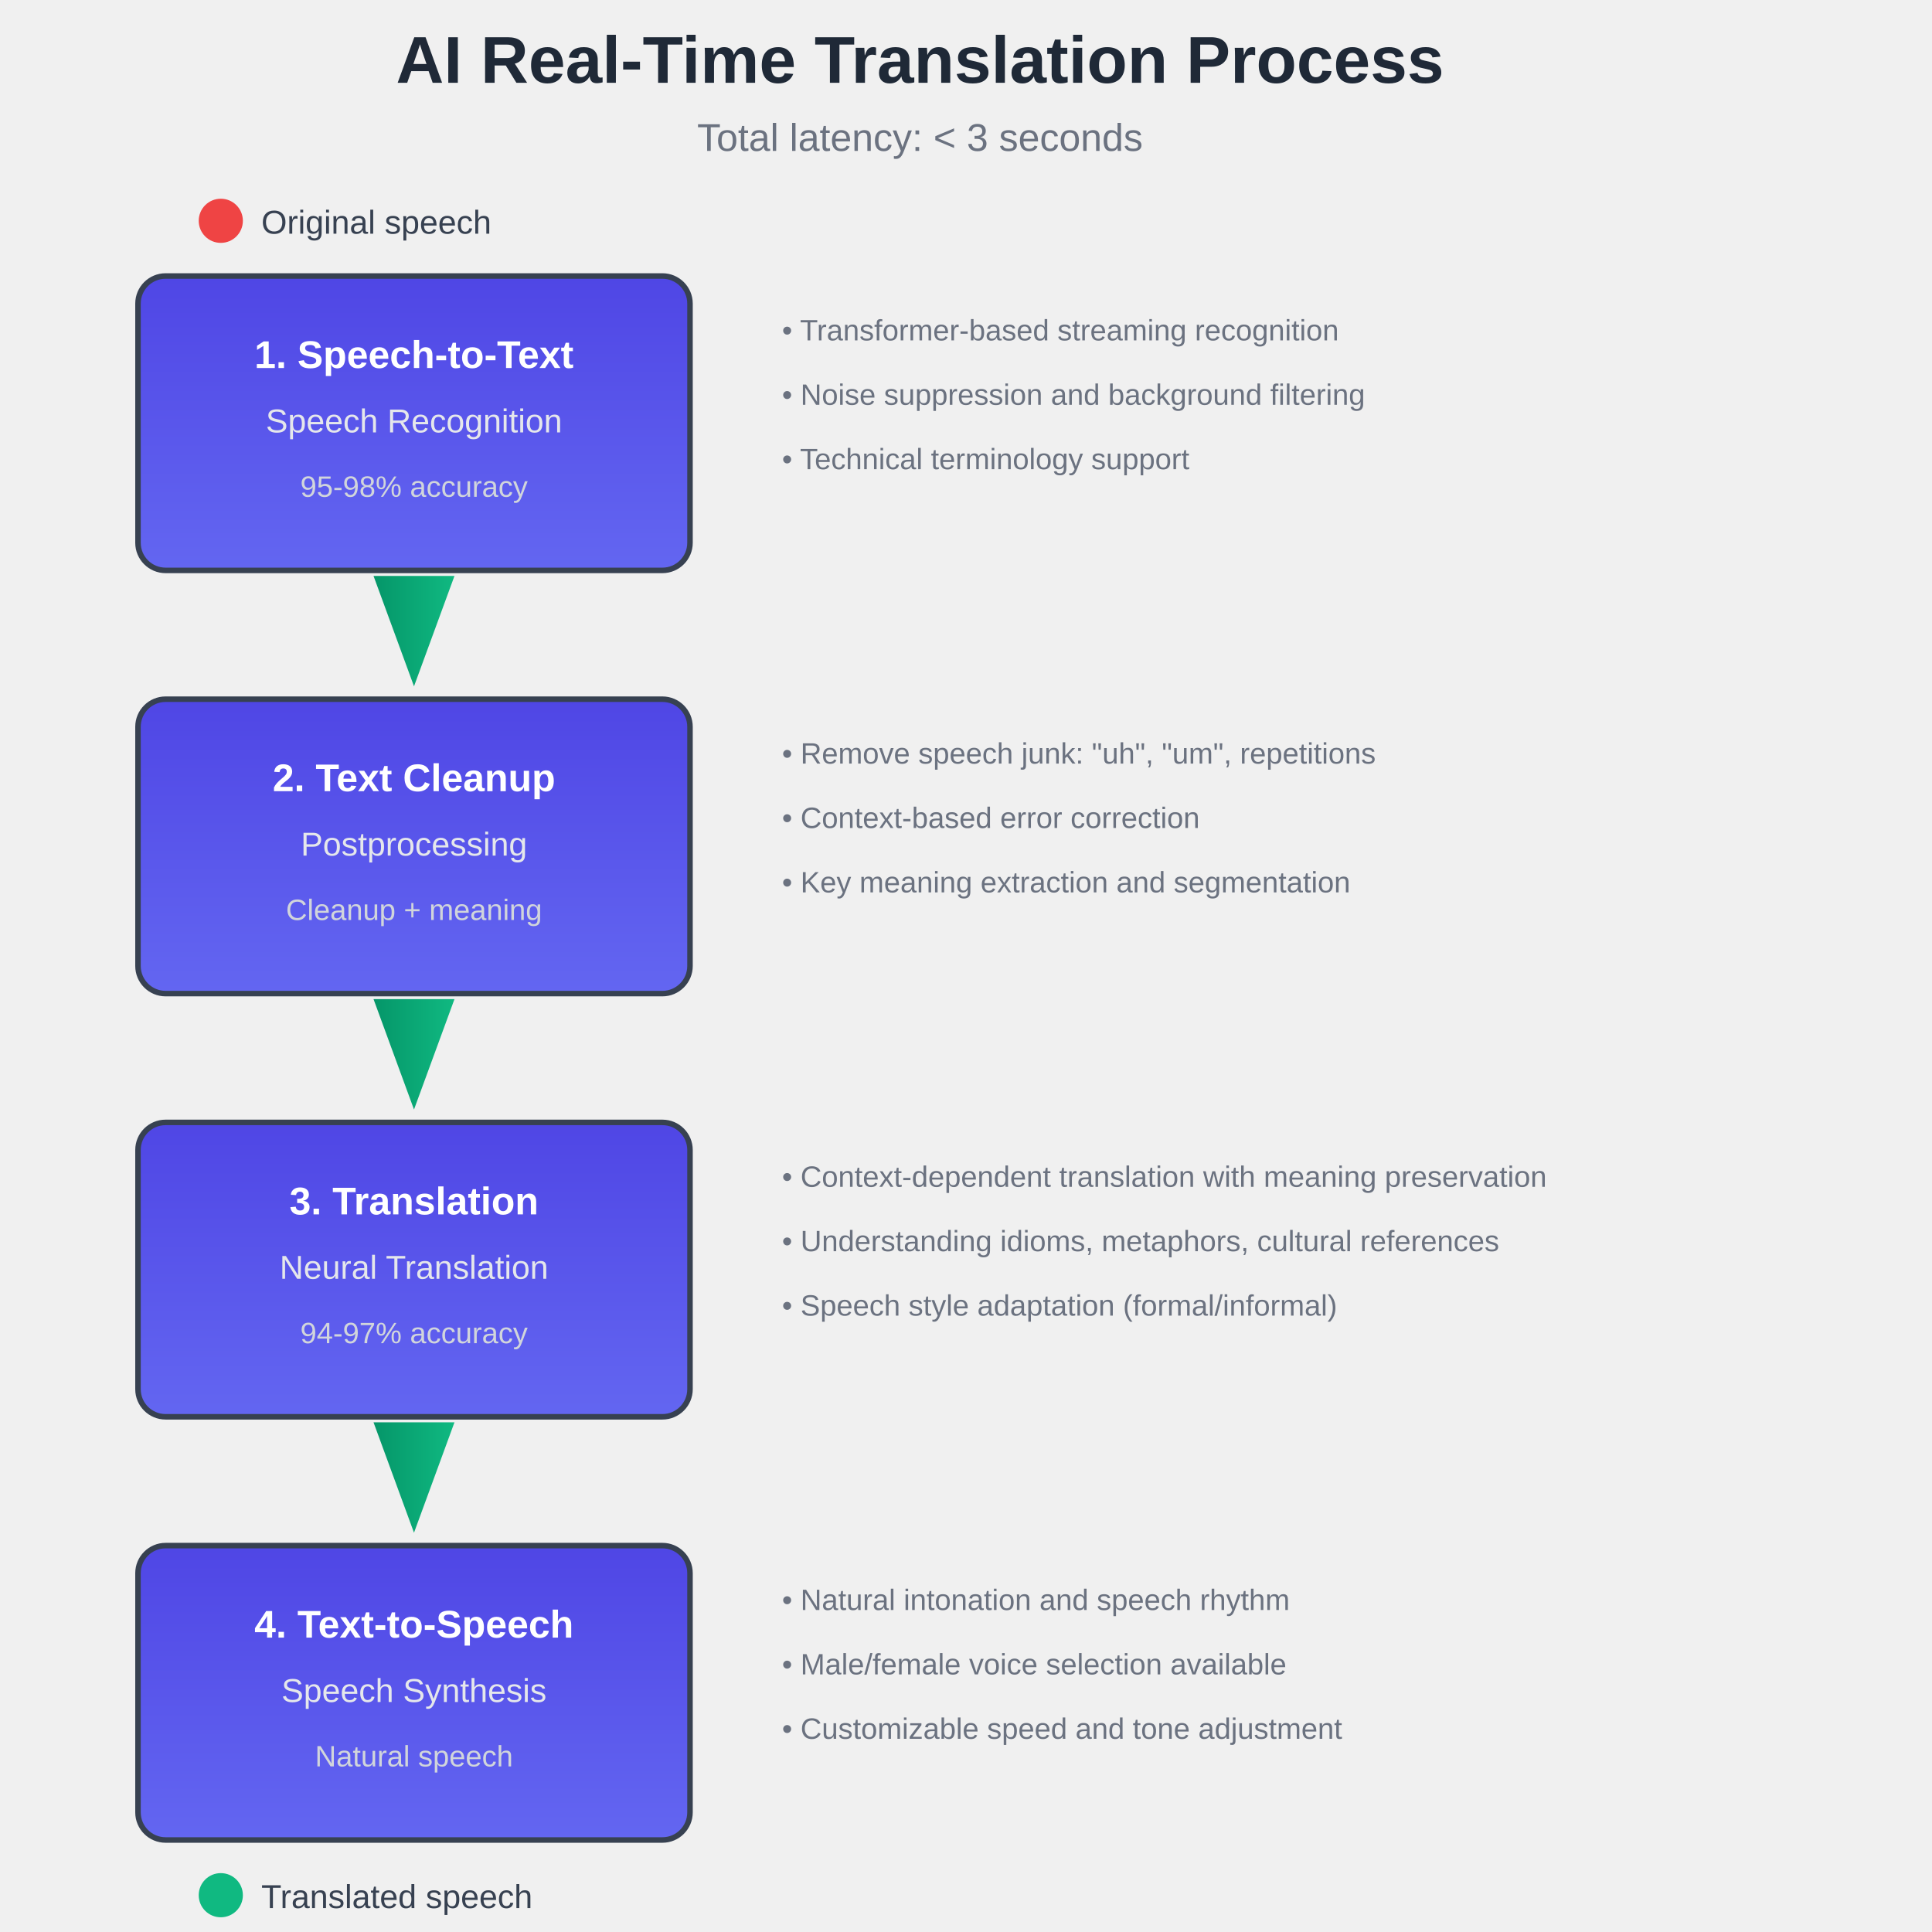
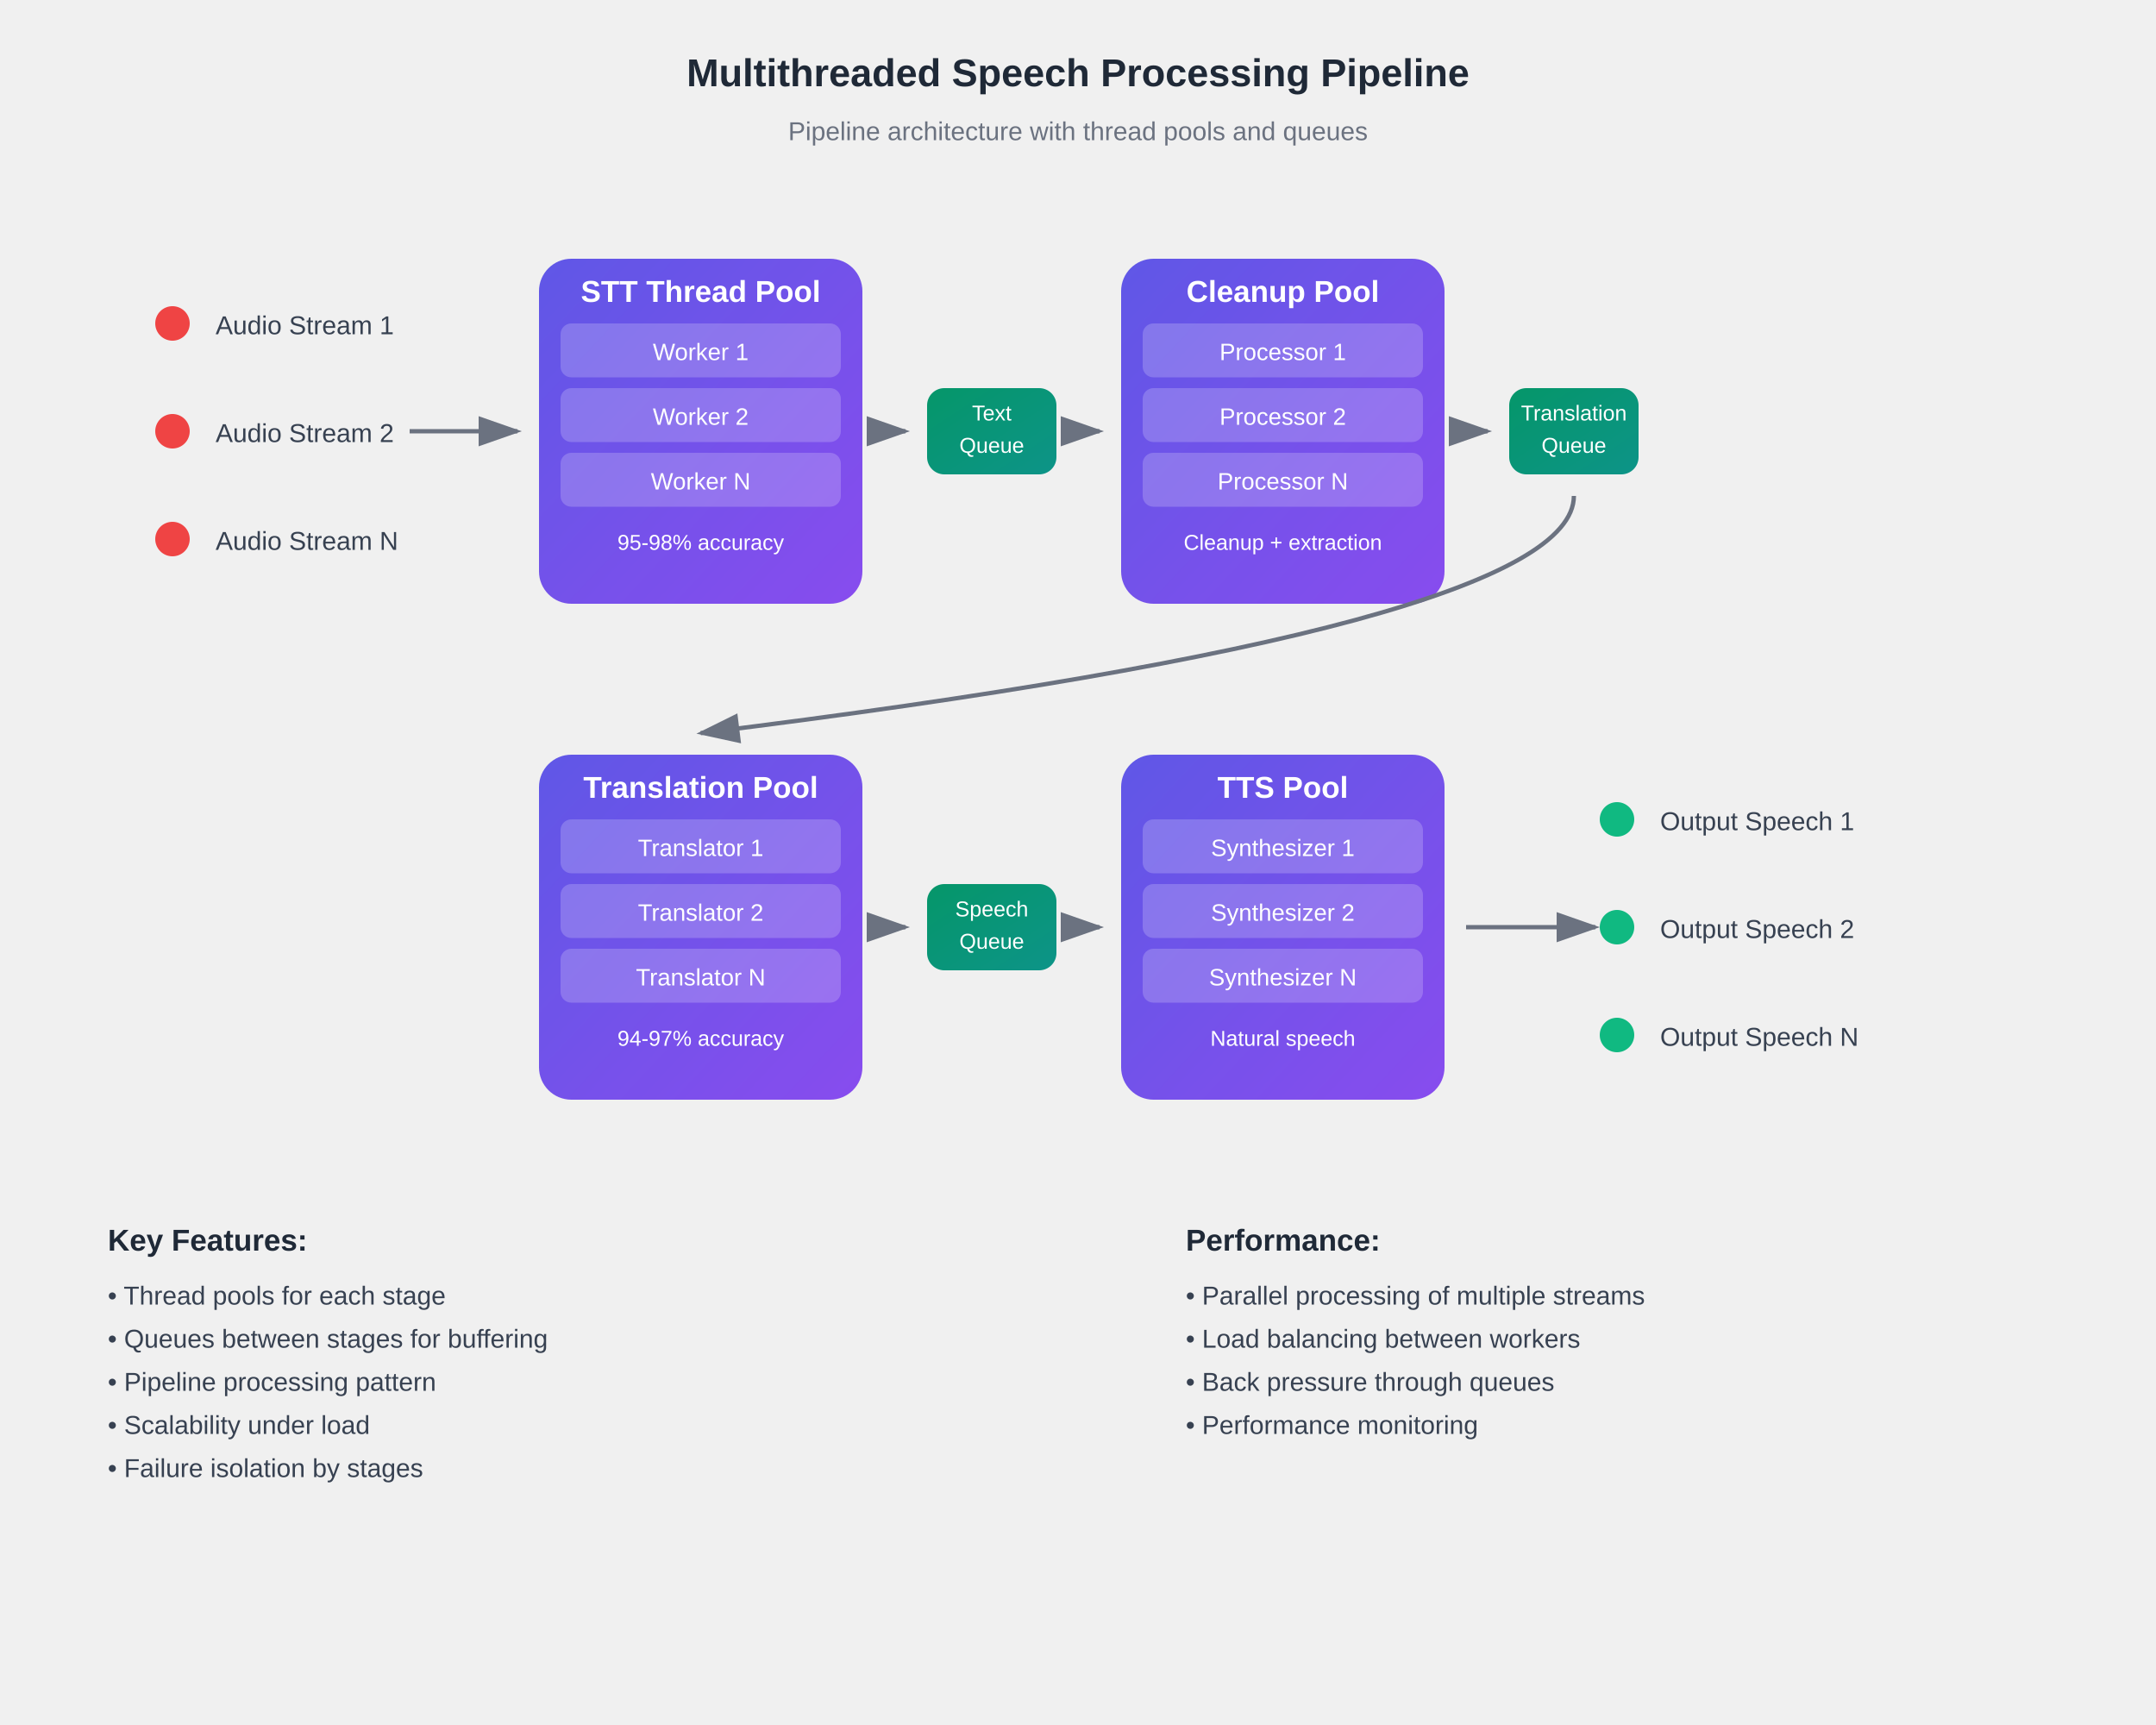
- <svg xmlns="http://www.w3.org/2000/svg" viewBox="0 0 1050 1050">
+ <svg xmlns="http://www.w3.org/2000/svg" viewBox="0 0 1000 800">
  <defs>
-     <linearGradient id="stepGradient" x1="0%" y1="0%" x2="0%" y2="100%">
-       <stop offset="0%" style="stop-color:#4f46e5;stop-opacity:1" />
-       <stop offset="100%" style="stop-color:#6366f1;stop-opacity:1" />
+     <linearGradient id="threadGrad" x1="0%" y1="0%" x2="100%" y2="100%">
+       <stop offset="0%" style="stop-color:#4F46E5;stop-opacity:1" />
+       <stop offset="100%" style="stop-color:#7C3AED;stop-opacity:1" />
    </linearGradient>
-     <linearGradient id="arrowGradient" x1="0%" y1="0%" x2="0%" y2="100%">
-       <stop offset="0%" style="stop-color:#10b981;stop-opacity:1" />
-       <stop offset="100%" style="stop-color:#059669;stop-opacity:1" />
+     <linearGradient id="queueGrad" x1="0%" y1="0%" x2="100%" y2="100%">
+       <stop offset="0%" style="stop-color:#059669;stop-opacity:1" />
+       <stop offset="100%" style="stop-color:#0D9488;stop-opacity:1" />
    </linearGradient>
-     <marker id="arrowhead" markerWidth="15" markerHeight="11" refX="13" refY="5.5" orient="auto">
-       <polygon points="0 0, 15 5.5, 0 11" fill="url(#arrowGradient)" />
+   </defs>
+   <g>
+     <circle cx="80" cy="150" r="8" fill="#EF4444" />
+     <circle cx="80" cy="200" r="8" fill="#EF4444" />
+     <circle cx="80" cy="250" r="8" fill="#EF4444" />
+     <text x="100" y="155" font-family="Arial" font-size="12" fill="#374151">Audio Stream 1</text>
+     <text x="100" y="205" font-family="Arial" font-size="12" fill="#374151">Audio Stream 2</text>
+     <text x="100" y="255" font-family="Arial" font-size="12" fill="#374151">Audio Stream N</text>
+   </g>
+   <rect x="250" y="120" width="150" height="160" rx="15" fill="url(#threadGrad)" opacity="0.9" />
+   <text x="325" y="140" font-family="Arial" font-size="14" font-weight="bold" fill="white" text-anchor="middle">STT Thread Pool</text>
+   <rect x="260" y="150" width="130" height="25" rx="5" fill="rgba(255,255,255,0.2)" />
+   <text x="325" y="167" font-family="Arial" font-size="11" fill="white" text-anchor="middle">Worker 1</text>
+   <rect x="260" y="180" width="130" height="25" rx="5" fill="rgba(255,255,255,0.2)" />
+   <text x="325" y="197" font-family="Arial" font-size="11" fill="white" text-anchor="middle">Worker 2</text>
+   <rect x="260" y="210" width="130" height="25" rx="5" fill="rgba(255,255,255,0.2)" />
+   <text x="325" y="227" font-family="Arial" font-size="11" fill="white" text-anchor="middle">Worker N</text>
+   <text x="325" y="255" font-family="Arial" font-size="10" fill="white" text-anchor="middle">95-98% accuracy</text>
+   <rect x="430" y="180" width="60" height="40" rx="8" fill="url(#queueGrad)" />
+   <text x="460" y="195" font-family="Arial" font-size="10" fill="white" text-anchor="middle">Text</text>
+   <text x="460" y="210" font-family="Arial" font-size="10" fill="white" text-anchor="middle">Queue</text>
+   <rect x="520" y="120" width="150" height="160" rx="15" fill="url(#threadGrad)" opacity="0.9" />
+   <text x="595" y="140" font-family="Arial" font-size="14" font-weight="bold" fill="white" text-anchor="middle">Cleanup Pool</text>
+   <rect x="530" y="150" width="130" height="25" rx="5" fill="rgba(255,255,255,0.2)" />
+   <text x="595" y="167" font-family="Arial" font-size="11" fill="white" text-anchor="middle">Processor 1</text>
+   <rect x="530" y="180" width="130" height="25" rx="5" fill="rgba(255,255,255,0.2)" />
+   <text x="595" y="197" font-family="Arial" font-size="11" fill="white" text-anchor="middle">Processor 2</text>
+   <rect x="530" y="210" width="130" height="25" rx="5" fill="rgba(255,255,255,0.2)" />
+   <text x="595" y="227" font-family="Arial" font-size="11" fill="white" text-anchor="middle">Processor N</text>
+   <text x="595" y="255" font-family="Arial" font-size="10" fill="white" text-anchor="middle">Cleanup + extraction</text>
+   <rect x="700" y="180" width="60" height="40" rx="8" fill="url(#queueGrad)" />
+   <text x="730" y="195" font-family="Arial" font-size="10" fill="white" text-anchor="middle">Translation</text>
+   <text x="730" y="210" font-family="Arial" font-size="10" fill="white" text-anchor="middle">Queue</text>
+   <rect x="250" y="350" width="150" height="160" rx="15" fill="url(#threadGrad)" opacity="0.9" />
+   <text x="325" y="370" font-family="Arial" font-size="14" font-weight="bold" fill="white" text-anchor="middle">Translation Pool</text>
+   <rect x="260" y="380" width="130" height="25" rx="5" fill="rgba(255,255,255,0.2)" />
+   <text x="325" y="397" font-family="Arial" font-size="11" fill="white" text-anchor="middle">Translator 1</text>
+   <rect x="260" y="410" width="130" height="25" rx="5" fill="rgba(255,255,255,0.2)" />
+   <text x="325" y="427" font-family="Arial" font-size="11" fill="white" text-anchor="middle">Translator 2</text>
+   <rect x="260" y="440" width="130" height="25" rx="5" fill="rgba(255,255,255,0.2)" />
+   <text x="325" y="457" font-family="Arial" font-size="11" fill="white" text-anchor="middle">Translator N</text>
+   <text x="325" y="485" font-family="Arial" font-size="10" fill="white" text-anchor="middle">94-97% accuracy</text>
+   <rect x="430" y="410" width="60" height="40" rx="8" fill="url(#queueGrad)" />
+   <text x="460" y="425" font-family="Arial" font-size="10" fill="white" text-anchor="middle">Speech</text>
+   <text x="460" y="440" font-family="Arial" font-size="10" fill="white" text-anchor="middle">Queue</text>
+   <rect x="520" y="350" width="150" height="160" rx="15" fill="url(#threadGrad)" opacity="0.9" />
+   <text x="595" y="370" font-family="Arial" font-size="14" font-weight="bold" fill="white" text-anchor="middle">TTS Pool</text>
+   <rect x="530" y="380" width="130" height="25" rx="5" fill="rgba(255,255,255,0.2)" />
+   <text x="595" y="397" font-family="Arial" font-size="11" fill="white" text-anchor="middle">Synthesizer 1</text>
+   <rect x="530" y="410" width="130" height="25" rx="5" fill="rgba(255,255,255,0.2)" />
+   <text x="595" y="427" font-family="Arial" font-size="11" fill="white" text-anchor="middle">Synthesizer 2</text>
+   <rect x="530" y="440" width="130" height="25" rx="5" fill="rgba(255,255,255,0.2)" />
+   <text x="595" y="457" font-family="Arial" font-size="11" fill="white" text-anchor="middle">Synthesizer N</text>
+   <text x="595" y="485" font-family="Arial" font-size="10" fill="white" text-anchor="middle">Natural speech</text>
+   <g>
+     <circle cx="750" cy="380" r="8" fill="#10B981" />
+     <circle cx="750" cy="430" r="8" fill="#10B981" />
+     <circle cx="750" cy="480" r="8" fill="#10B981" />
+     <text x="770" y="385" font-family="Arial" font-size="12" fill="#374151">Output Speech 1</text>
+     <text x="770" y="435" font-family="Arial" font-size="12" fill="#374151">Output Speech 2</text>
+     <text x="770" y="485" font-family="Arial" font-size="12" fill="#374151">Output Speech N</text>
+   </g>
+   <path d="M 190 200 L 240 200" stroke="#6B7280" stroke-width="2" fill="none" marker-end="url(#arrowhead)" />
+   <path d="M 410 200 L 420 200" stroke="#6B7280" stroke-width="2" fill="none" marker-end="url(#arrowhead)" />
+   <path d="M 500 200 L 510 200" stroke="#6B7280" stroke-width="2" fill="none" marker-end="url(#arrowhead)" />
+   <path d="M 680 200 L 690 200" stroke="#6B7280" stroke-width="2" fill="none" marker-end="url(#arrowhead)" />
+   <path d="M 730 230 Q 730 290 325 340" stroke="#6B7280" stroke-width="2" fill="none" marker-end="url(#arrowhead)" />
+   <path d="M 410 430 L 420 430" stroke="#6B7280" stroke-width="2" fill="none" marker-end="url(#arrowhead)" />
+   <path d="M 500 430 L 510 430" stroke="#6B7280" stroke-width="2" fill="none" marker-end="url(#arrowhead)" />
+   <path d="M 680 430 L 740 430" stroke="#6B7280" stroke-width="2" fill="none" marker-end="url(#arrowhead)" />
+   <defs>
+     <marker id="arrowhead" markerWidth="10" markerHeight="7" refX="9" refY="3.5" orient="auto">
+       <polygon points="0 0, 10 3.5, 0 7" fill="#6B7280" />
    </marker>
  </defs>
-   <text x="500" y="45" text-anchor="middle" font-family="Arial, sans-serif" font-size="36" font-weight="bold" fill="#1f2937">
-     AI Real-Time Translation Process
-   </text>
-   <text x="500" y="82" text-anchor="middle" font-family="Arial, sans-serif" font-size="21" fill="#6b7280">
-     Total latency: &lt; 3 seconds
-   </text>
-   <circle cx="120" cy="120" r="12" fill="#ef4444" />
-   <text x="142" y="127" font-family="Arial, sans-serif" font-size="18" fill="#374151">Original speech</text>
-   <rect x="75" y="150" width="300" height="160" rx="15" fill="url(#stepGradient)" stroke="#374151" stroke-width="3" />
-   <text x="225" y="200" text-anchor="middle" font-family="Arial, sans-serif" font-size="21" font-weight="bold" fill="white">
-     1. Speech-to-Text
-   </text>
-   <text x="225" y="235" text-anchor="middle" font-family="Arial, sans-serif" font-size="18" fill="#e5e7eb">
-     Speech Recognition
-   </text>
-   <text x="225" y="270" text-anchor="middle" font-family="Arial, sans-serif" font-size="16" fill="#d1d5db">
-     95-98% accuracy
-   </text>
-   <text x="425" y="185" font-family="Arial, sans-serif" font-size="16" fill="#6b7280">
-     • Transformer-based streaming recognition
-   </text>
-   <text x="425" y="220" font-family="Arial, sans-serif" font-size="16" fill="#6b7280">
-     • Noise suppression and background filtering
-   </text>
-   <text x="425" y="255" font-family="Arial, sans-serif" font-size="16" fill="#6b7280">
-     • Technical terminology support
-   </text>
-   <path d="M 225 325 L 225 365" stroke="url(#arrowGradient)" stroke-width="4" fill="none" marker-end="url(#arrowhead)" />
-   <rect x="75" y="380" width="300" height="160" rx="15" fill="url(#stepGradient)" stroke="#374151" stroke-width="3" />
-   <text x="225" y="430" text-anchor="middle" font-family="Arial, sans-serif" font-size="21" font-weight="bold" fill="white">
-     2. Text Cleanup
-   </text>
-   <text x="225" y="465" text-anchor="middle" font-family="Arial, sans-serif" font-size="18" fill="#e5e7eb">
-     Postprocessing
-   </text>
-   <text x="225" y="500" text-anchor="middle" font-family="Arial, sans-serif" font-size="16" fill="#d1d5db">
-     Cleanup + meaning
-   </text>
-   <text x="425" y="415" font-family="Arial, sans-serif" font-size="16" fill="#6b7280">
-     • Remove speech junk: "uh", "um", repetitions
-   </text>
-   <text x="425" y="450" font-family="Arial, sans-serif" font-size="16" fill="#6b7280">
-     • Context-based error correction
-   </text>
-   <text x="425" y="485" font-family="Arial, sans-serif" font-size="16" fill="#6b7280">
-     • Key meaning extraction and segmentation
-   </text>
-   <path d="M 225 555 L 225 595" stroke="url(#arrowGradient)" stroke-width="4" fill="none" marker-end="url(#arrowhead)" />
-   <rect x="75" y="610" width="300" height="160" rx="15" fill="url(#stepGradient)" stroke="#374151" stroke-width="3" />
-   <text x="225" y="660" text-anchor="middle" font-family="Arial, sans-serif" font-size="21" font-weight="bold" fill="white">
-     3. Translation
-   </text>
-   <text x="225" y="695" text-anchor="middle" font-family="Arial, sans-serif" font-size="18" fill="#e5e7eb">
-     Neural Translation
-   </text>
-   <text x="225" y="730" text-anchor="middle" font-family="Arial, sans-serif" font-size="16" fill="#d1d5db">
-     94-97% accuracy
-   </text>
-   <text x="425" y="645" font-family="Arial, sans-serif" font-size="16" fill="#6b7280">
-     • Context-dependent translation with meaning preservation
-   </text>
-   <text x="425" y="680" font-family="Arial, sans-serif" font-size="16" fill="#6b7280">
-     • Understanding idioms, metaphors, cultural references
-   </text>
-   <text x="425" y="715" font-family="Arial, sans-serif" font-size="16" fill="#6b7280">
-     • Speech style adaptation (formal/informal)
-   </text>
-   <path d="M 225 785 L 225 825" stroke="url(#arrowGradient)" stroke-width="4" fill="none" marker-end="url(#arrowhead)" />
-   <rect x="75" y="840" width="300" height="160" rx="15" fill="url(#stepGradient)" stroke="#374151" stroke-width="3" />
-   <text x="225" y="890" text-anchor="middle" font-family="Arial, sans-serif" font-size="21" font-weight="bold" fill="white">
-     4. Text-to-Speech
-   </text>
-   <text x="225" y="925" text-anchor="middle" font-family="Arial, sans-serif" font-size="18" fill="#e5e7eb">
-     Speech Synthesis
-   </text>
-   <text x="225" y="960" text-anchor="middle" font-family="Arial, sans-serif" font-size="16" fill="#d1d5db">
-     Natural speech
-   </text>
-   <text x="425" y="875" font-family="Arial, sans-serif" font-size="16" fill="#6b7280">
-     • Natural intonation and speech rhythm
-   </text>
-   <text x="425" y="910" font-family="Arial, sans-serif" font-size="16" fill="#6b7280">
-     • Male/female voice selection available
-   </text>
-   <text x="425" y="945" font-family="Arial, sans-serif" font-size="16" fill="#6b7280">
-     • Customizable speed and tone adjustment
-   </text>
-   <circle cx="120" cy="1030" r="12" fill="#10b981" />
-   <text x="142" y="1037" font-family="Arial, sans-serif" font-size="18" fill="#374151">Translated speech</text>
+   <text x="500" y="40" font-family="Arial" font-size="18" font-weight="bold" fill="#1F2937" text-anchor="middle">Multithreaded Speech Processing Pipeline</text>
+   <text x="500" y="65" font-family="Arial" font-size="12" fill="#6B7280" text-anchor="middle">Pipeline architecture with thread pools and queues</text>
+   <g>
+     <text x="50" y="580" font-family="Arial" font-size="14" font-weight="bold" fill="#1F2937">Key Features:</text>
+     <text x="50" y="605" font-family="Arial" font-size="12" fill="#374151">• Thread pools for each stage</text>
+     <text x="50" y="625" font-family="Arial" font-size="12" fill="#374151">• Queues between stages for buffering</text>
+     <text x="50" y="645" font-family="Arial" font-size="12" fill="#374151">• Pipeline processing pattern</text>
+     <text x="50" y="665" font-family="Arial" font-size="12" fill="#374151">• Scalability under load</text>
+     <text x="50" y="685" font-family="Arial" font-size="12" fill="#374151">• Failure isolation by stages</text>
+   </g>
+   <g>
+     <text x="550" y="580" font-family="Arial" font-size="14" font-weight="bold" fill="#1F2937">Performance:</text>
+     <text x="550" y="605" font-family="Arial" font-size="12" fill="#374151">• Parallel processing of multiple streams</text>
+     <text x="550" y="625" font-family="Arial" font-size="12" fill="#374151">• Load balancing between workers</text>
+     <text x="550" y="645" font-family="Arial" font-size="12" fill="#374151">• Back pressure through queues</text>
+     <text x="550" y="665" font-family="Arial" font-size="12" fill="#374151">• Performance monitoring</text>
+   </g>
</svg>
